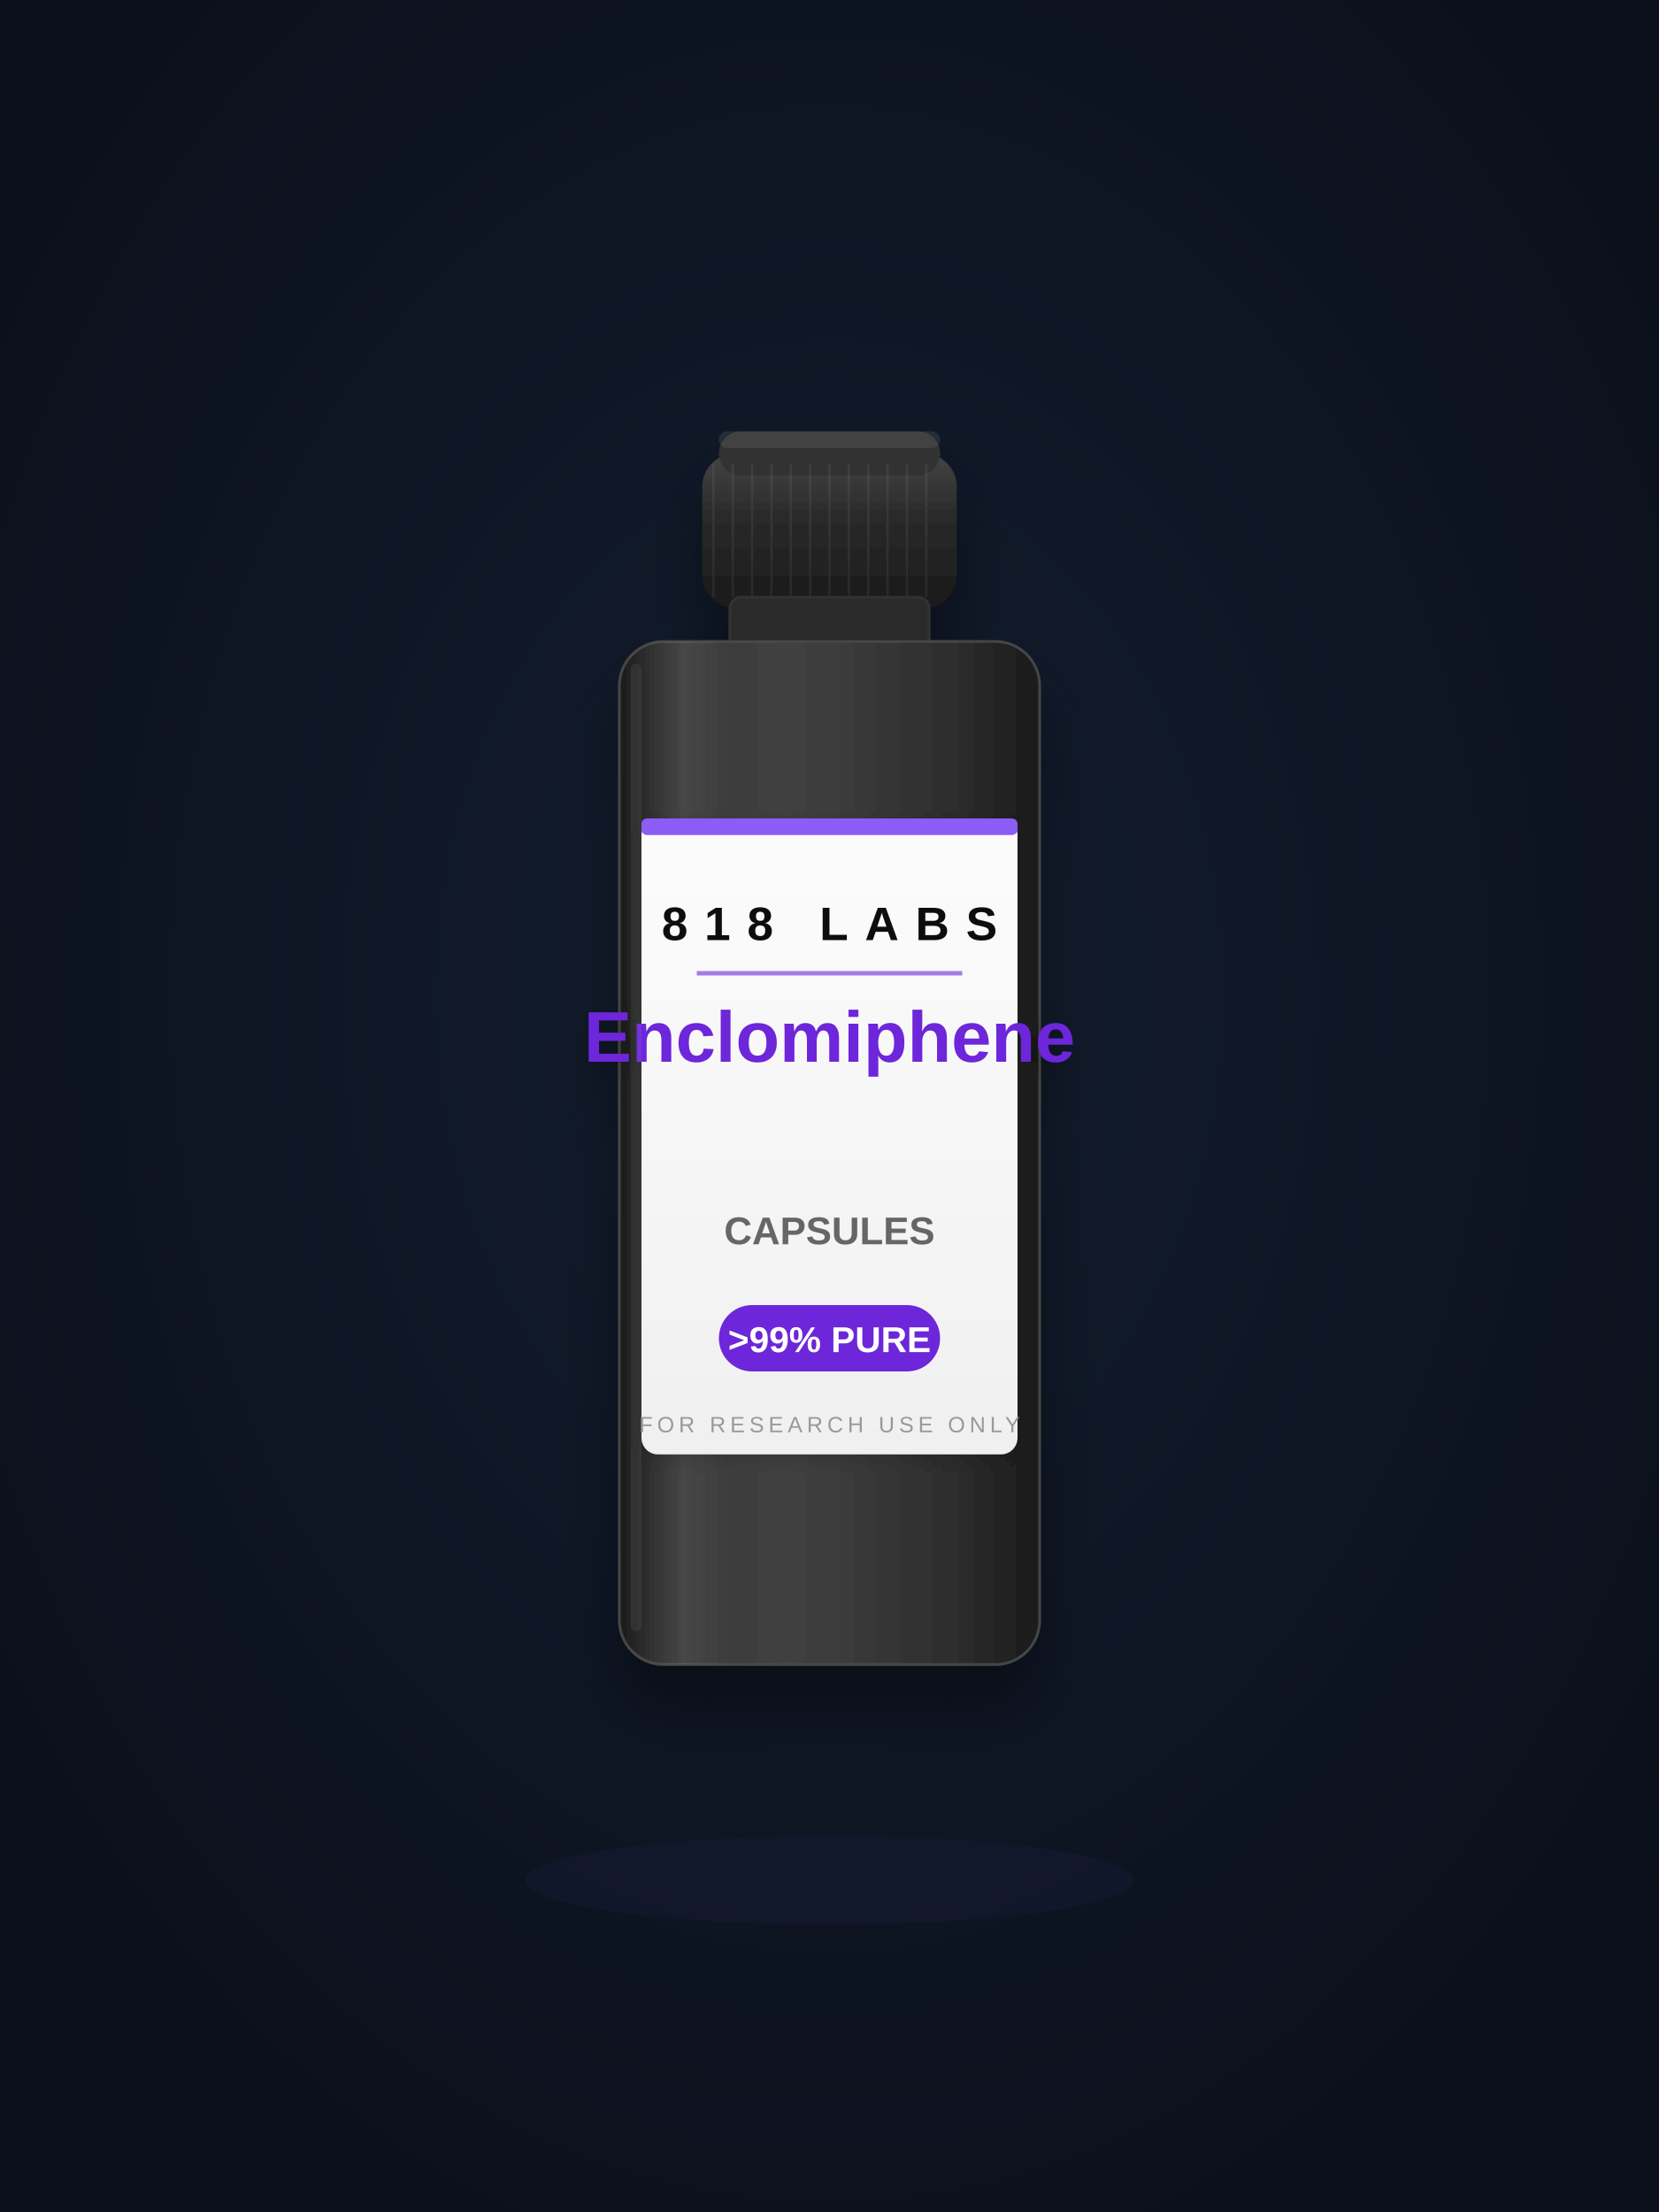
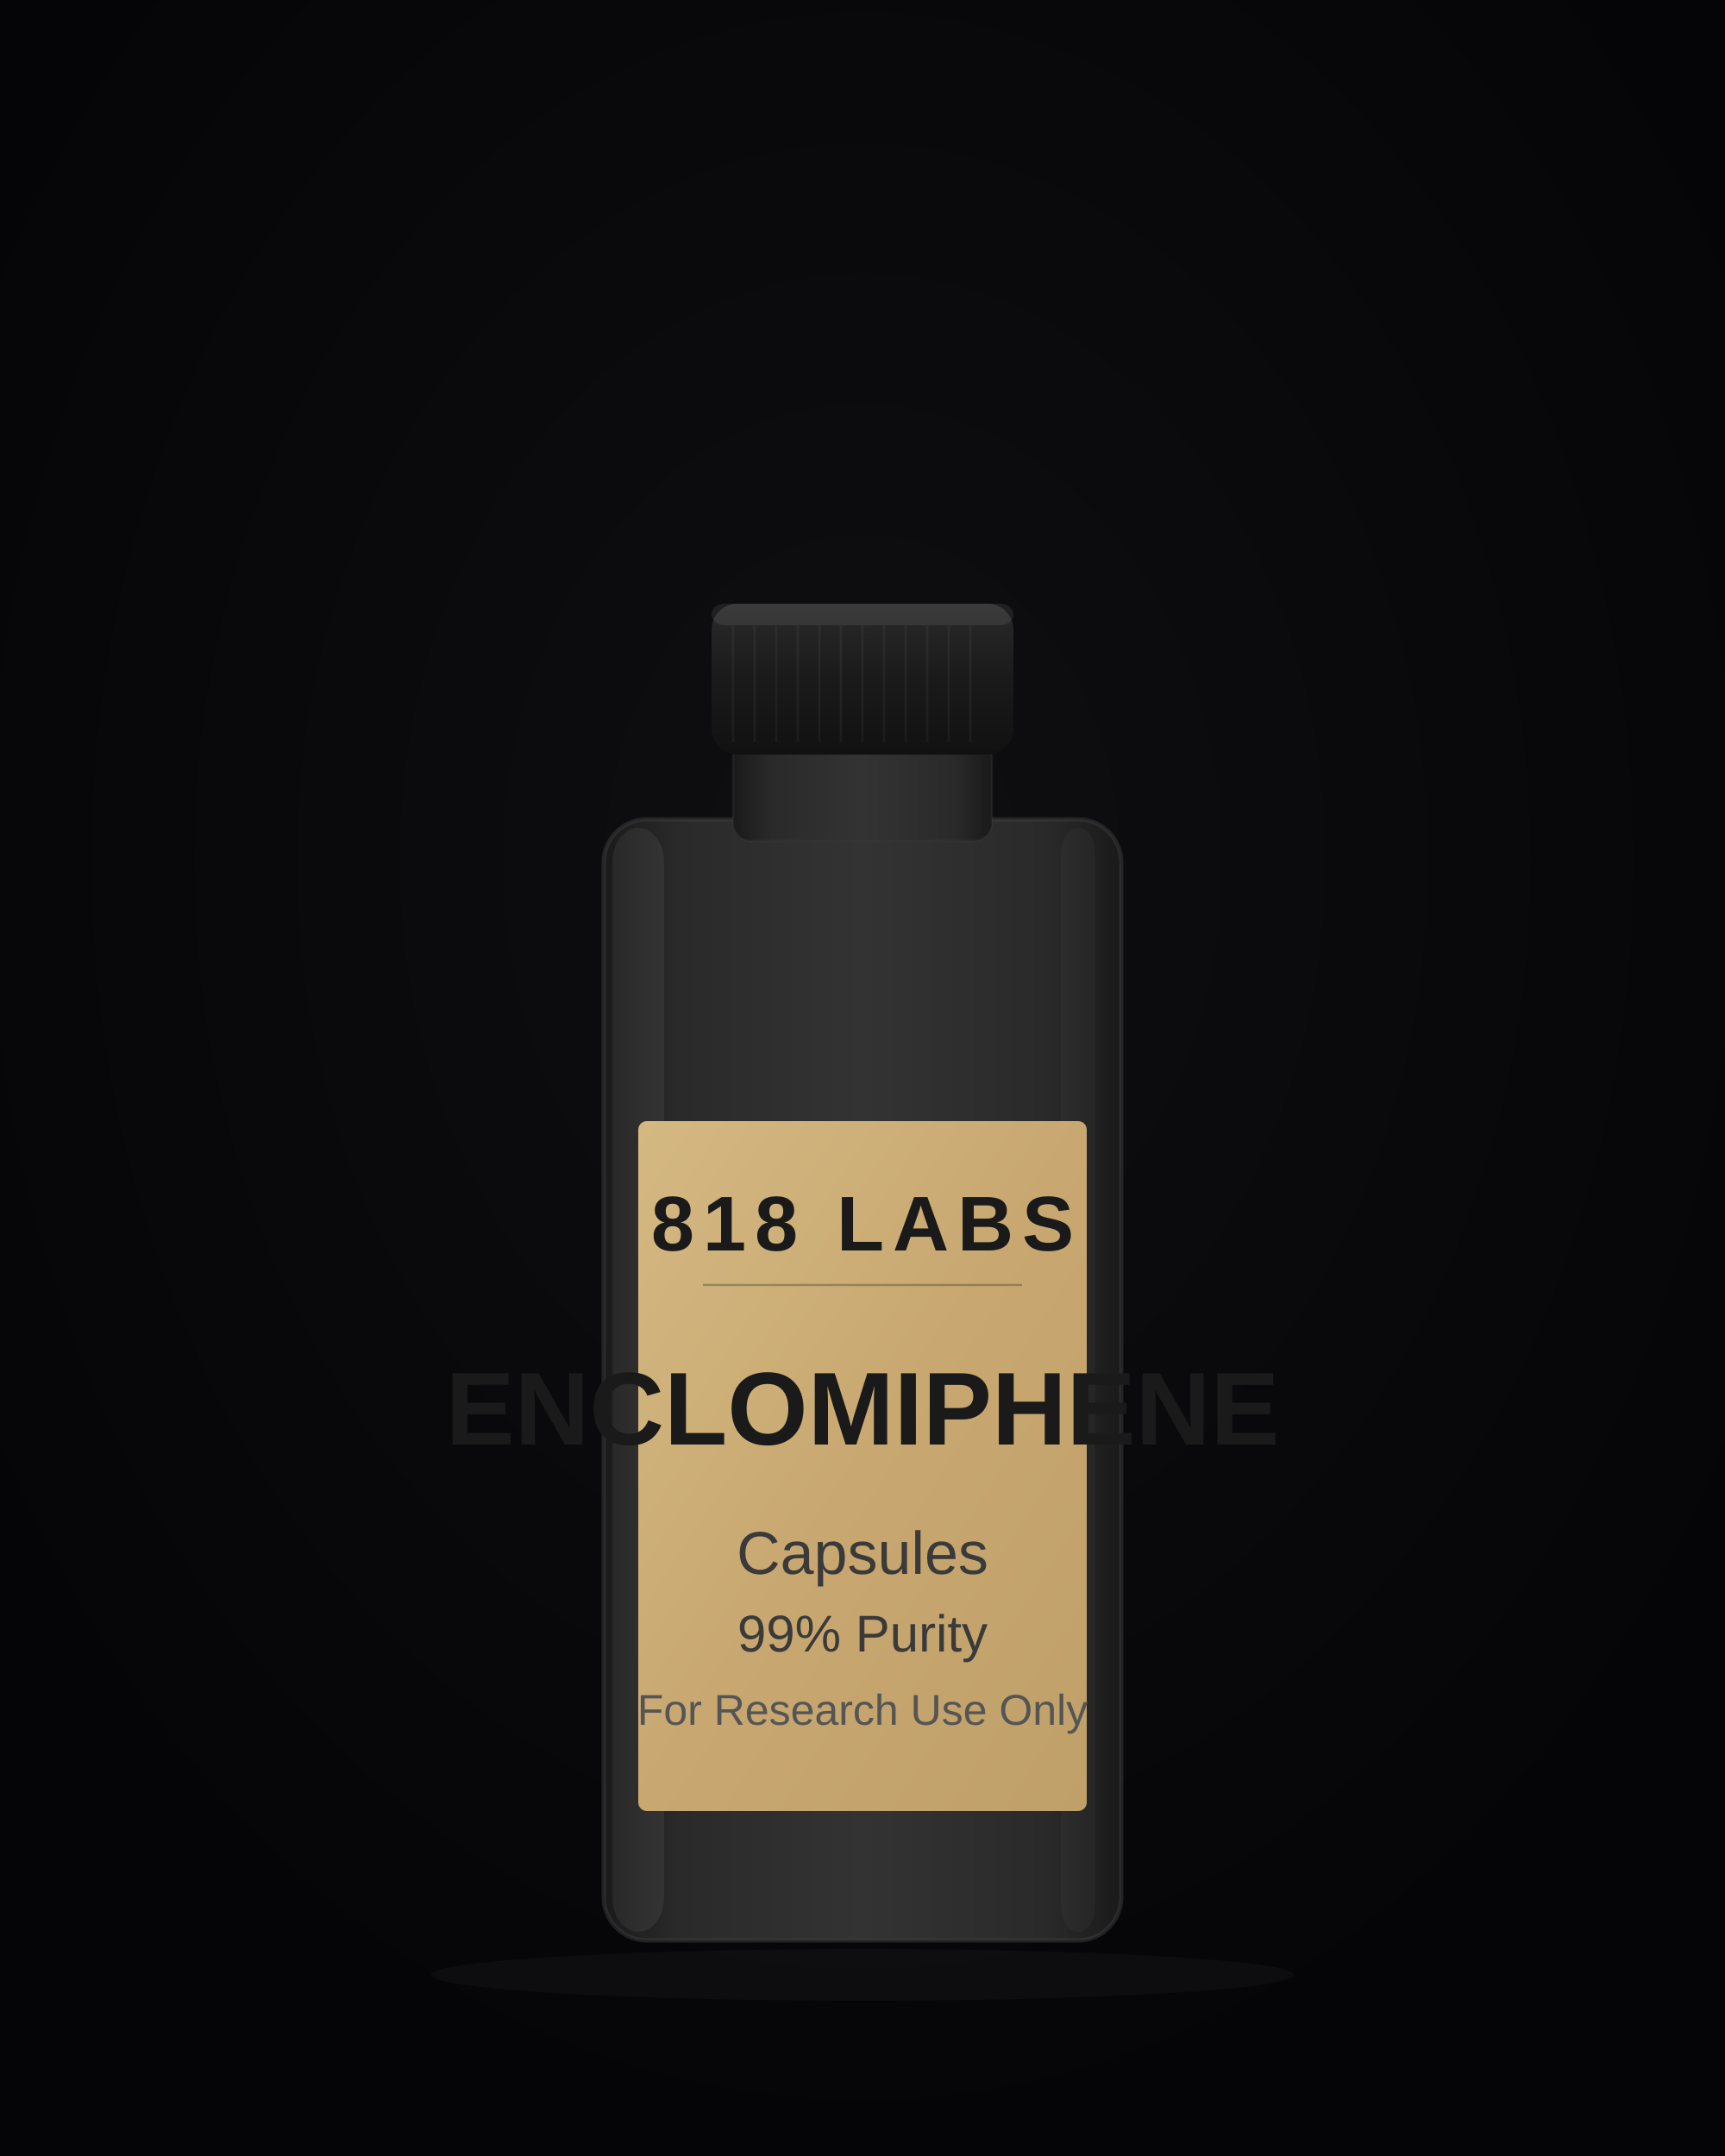
- <svg xmlns="http://www.w3.org/2000/svg" viewBox="0 0 300 400" width="300" height="400">
+ <svg xmlns="http://www.w3.org/2000/svg" viewBox="0 0 400 500" width="400" height="500">
  <defs>
-     <radialGradient id="rbgenclomiphene" cx="50%" cy="45%" r="65%">
-       <stop offset="0%" stop-color="#141e30" />
-       <stop offset="100%" stop-color="#0a0f1a" />
+     <radialGradient id="bg" cx="50%" cy="40%" r="60%">
+       <stop offset="0%" stop-color="#0f0f12" />
+       <stop offset="100%" stop-color="#050507" />
    </radialGradient>
-     <linearGradient id="botenclomiphene" x1="0" y1="0" x2="1" y2="0">
+     <linearGradient id="bottle" x1="0" y1="0" x2="1" y2="0">
      <stop offset="0%" stop-color="#1a1a1a" />
-       <stop offset="20%" stop-color="#333" />
-       <stop offset="40%" stop-color="#3a3a3a" />
-       <stop offset="60%" stop-color="#333" />
-       <stop offset="80%" stop-color="#2a2a2a" />
+       <stop offset="15%" stop-color="#2a2a2a" />
+       <stop offset="50%" stop-color="#333333" />
+       <stop offset="85%" stop-color="#2a2a2a" />
      <stop offset="100%" stop-color="#1a1a1a" />
    </linearGradient>
-     <linearGradient id="bcapenclomiphene" x1="0" y1="0" x2="0" y2="1">
-       <stop offset="0%" stop-color="#444" />
-       <stop offset="40%" stop-color="#2a2a2a" />
-       <stop offset="100%" stop-color="#1a1a1a" />
+     <linearGradient id="label" x1="0" y1="0" x2="1" y2="1">
+       <stop offset="0%" stop-color="#d4b882" />
+       <stop offset="50%" stop-color="#c8a870" />
+       <stop offset="100%" stop-color="#bfa068" />
    </linearGradient>
-     <linearGradient id="blblenclomiphene" x1="0" y1="0" x2="0" y2="1">
-       <stop offset="0%" stop-color="#fcfcfc" />
-       <stop offset="100%" stop-color="#f0f0f0" />
+     <linearGradient id="cap" x1="0" y1="0" x2="0" y2="1">
+       <stop offset="0%" stop-color="#2a2a2a" />
+       <stop offset="50%" stop-color="#1a1a1a" />
+       <stop offset="100%" stop-color="#111111" />
    </linearGradient>
-     <linearGradient id="bshineenclomiphene" x1="0" y1="0" x2="1" y2="0">
-       <stop offset="0%" stop-color="white" stop-opacity="0" />
-       <stop offset="15%" stop-color="white" stop-opacity="0.12" />
-       <stop offset="25%" stop-color="white" stop-opacity="0.04" />
-       <stop offset="100%" stop-color="white" stop-opacity="0" />
-     </linearGradient>
-     <filter id="bshadowenclomiphene">
-       <feGaussianBlur in="SourceAlpha" stdDeviation="6" />
-       <feOffset dy="8" />
-       <feComponentTransfer>
-         <feFuncA type="linear" slope="0.4" />
-       </feComponentTransfer>
-       <feMerge>
-         <feMergeNode />
-         <feMergeNode in="SourceGraphic" />
-       </feMerge>
-     </filter>
-     <filter id="bishadowenclomiphene">
-       <feGaussianBlur in="SourceAlpha" stdDeviation="1.5" />
-       <feOffset dy="1" />
-       <feComponentTransfer>
-         <feFuncA type="linear" slope="0.15" />
-       </feComponentTransfer>
-       <feMerge>
-         <feMergeNode />
-         <feMergeNode in="SourceGraphic" />
-       </feMerge>
-     </filter>
  </defs>
-   <rect width="300" height="400" fill="url(#rbgenclomiphene)" />
-   <ellipse cx="150" cy="340" rx="55" ry="8" fill="#8b5cf6" opacity="0.04" />
-   <g filter="url(#bshadowenclomiphene)">
-     <rect x="127" y="82" width="46" height="28" rx="6" fill="url(#bcapenclomiphene)" />
-     <rect x="130" y="78" width="40" height="8" rx="4" fill="#333" />
-     <line x1="129" y1="84" x2="129" y2="108" stroke="white" stroke-opacity="0.06" stroke-width="0.4" />
-     <line x1="132.5" y1="84" x2="132.5" y2="108" stroke="white" stroke-opacity="0.06" stroke-width="0.4" />
-     <line x1="136" y1="84" x2="136" y2="108" stroke="white" stroke-opacity="0.06" stroke-width="0.4" />
-     <line x1="139.5" y1="84" x2="139.5" y2="108" stroke="white" stroke-opacity="0.06" stroke-width="0.4" />
-     <line x1="143" y1="84" x2="143" y2="108" stroke="white" stroke-opacity="0.06" stroke-width="0.4" />
-     <line x1="146.5" y1="84" x2="146.5" y2="108" stroke="white" stroke-opacity="0.06" stroke-width="0.4" />
-     <line x1="150" y1="84" x2="150" y2="108" stroke="white" stroke-opacity="0.06" stroke-width="0.4" />
-     <line x1="153.5" y1="84" x2="153.5" y2="108" stroke="white" stroke-opacity="0.06" stroke-width="0.4" />
-     <line x1="157" y1="84" x2="157" y2="108" stroke="white" stroke-opacity="0.06" stroke-width="0.4" />
-     <line x1="160.5" y1="84" x2="160.5" y2="108" stroke="white" stroke-opacity="0.06" stroke-width="0.4" />
-     <line x1="164" y1="84" x2="164" y2="108" stroke="white" stroke-opacity="0.06" stroke-width="0.4" />
-     <line x1="167.5" y1="84" x2="167.5" y2="108" stroke="white" stroke-opacity="0.06" stroke-width="0.4" />
-     <rect x="130" y="78" width="40" height="3" rx="1.5" fill="white" opacity="0.08" />
-     <rect x="132" y="108" width="36" height="10" rx="2" fill="#2a2a2a" stroke="#333" stroke-width="0.5" />
-     <rect x="112" y="116" width="76" height="185" rx="8" fill="url(#botenclomiphene)" stroke="#444" stroke-width="0.5" />
-     <rect x="112" y="116" width="76" height="185" rx="8" fill="url(#bshineenclomiphene)" />
-     <g filter="url(#bishadowenclomiphene)">
-       <rect x="116" y="148" width="68" height="115" rx="3" fill="url(#blblenclomiphene)" />
-       <rect x="116" y="148" width="68" height="3" rx="1" fill="#8b5cf6" />
-       <text x="150" y="170" text-anchor="middle" font-family="'Helvetica Neue',Arial,sans-serif" font-size="8.5" font-weight="900" fill="#111" letter-spacing="3">818 LABS</text>
-       <line x1="126" y1="176" x2="174" y2="176" stroke="#6d28d9" stroke-width="0.8" stroke-opacity="0.6" />
-       <text x="150" y="192" text-anchor="middle" font-family="'Helvetica Neue',Arial,sans-serif" font-size="13" font-weight="800" fill="#6d28d9">Enclomiphene</text>
-       <text x="150" y="225" text-anchor="middle" font-family="'Helvetica Neue',Arial,sans-serif" font-size="7" font-weight="600" fill="#666">CAPSULES</text>
-       <rect x="130" y="236" width="40" height="12" rx="6" fill="#6d28d9" />
-       <text x="150" y="244.5" text-anchor="middle" font-family="'Helvetica Neue',Arial,sans-serif" font-size="6.5" font-weight="700" fill="white">&gt;99% PURE</text>
-       <text x="150" y="259" text-anchor="middle" font-family="'Helvetica Neue',Arial,sans-serif" font-size="4" font-weight="500" fill="#999" letter-spacing="0.8">FOR RESEARCH USE ONLY</text>
-     </g>
-     <rect x="114" y="120" width="2" height="175" rx="1" fill="white" opacity="0.06" />
+   <rect width="400" height="500" fill="url(#bg)" />
+   <ellipse cx="200" cy="458" rx="100" ry="6" fill="rgba(255,255,255,0.03)" />
+   <rect x="140" y="190" width="120" height="260" rx="10" fill="url(#bottle)" stroke="rgba(60,60,60,0.5)" stroke-width="1" />
+   <rect x="142" y="192" width="12" height="256" rx="8" fill="rgba(255,255,255,0.06)" />
+   <rect x="246" y="192" width="8" height="256" rx="6" fill="rgba(255,255,255,0.03)" />
+   <rect x="170" y="170" width="60" height="25" rx="4" fill="url(#bottle)" stroke="rgba(60,60,60,0.3)" stroke-width="0.5" />
+   <rect x="165" y="140" width="70" height="35" rx="6" fill="url(#cap)" />
+   <rect x="165" y="140" width="70" height="5" rx="3" fill="rgba(255,255,255,0.08)" />
+   <g opacity="0.15">
+     <line x1="170" y1="145" x2="170" y2="172" stroke="rgba(255,255,255,0.3)" stroke-width="0.5" />
+     <line x1="175" y1="145" x2="175" y2="172" stroke="rgba(255,255,255,0.3)" stroke-width="0.5" />
+     <line x1="180" y1="145" x2="180" y2="172" stroke="rgba(255,255,255,0.3)" stroke-width="0.5" />
+     <line x1="185" y1="145" x2="185" y2="172" stroke="rgba(255,255,255,0.3)" stroke-width="0.5" />
+     <line x1="190" y1="145" x2="190" y2="172" stroke="rgba(255,255,255,0.3)" stroke-width="0.5" />
+     <line x1="195" y1="145" x2="195" y2="172" stroke="rgba(255,255,255,0.3)" stroke-width="0.5" />
+     <line x1="200" y1="145" x2="200" y2="172" stroke="rgba(255,255,255,0.3)" stroke-width="0.5" />
+     <line x1="205" y1="145" x2="205" y2="172" stroke="rgba(255,255,255,0.3)" stroke-width="0.5" />
+     <line x1="210" y1="145" x2="210" y2="172" stroke="rgba(255,255,255,0.3)" stroke-width="0.5" />
+     <line x1="215" y1="145" x2="215" y2="172" stroke="rgba(255,255,255,0.3)" stroke-width="0.5" />
+     <line x1="220" y1="145" x2="220" y2="172" stroke="rgba(255,255,255,0.3)" stroke-width="0.5" />
+     <line x1="225" y1="145" x2="225" y2="172" stroke="rgba(255,255,255,0.3)" stroke-width="0.5" />
  </g>
+   <rect x="148" y="260" width="104" height="160" rx="2" fill="url(#label)" />
+   <text x="200" y="290" font-family="Arial Black, Arial, sans-serif" font-size="18" font-weight="900" fill="#1a1a1a" text-anchor="middle" letter-spacing="2">818 LABS</text>
+   <line x1="163" y1="298" x2="237" y2="298" stroke="#1a1a1a" stroke-width="0.5" opacity="0.3" />
+   <text x="200" y="335" font-family="Arial Black, Arial, sans-serif" font-size="24" font-weight="900" fill="#1a1a1a" text-anchor="middle">ENCLOMIPHENE</text>
+   <text x="200" y="365" font-family="Arial, sans-serif" font-size="14" fill="#3a3a3a" text-anchor="middle">Capsules</text>
+   <text x="200" y="383" font-family="Arial, sans-serif" font-size="12" fill="#3a3a3a" text-anchor="middle">99% Purity</text>
+   <text x="200" y="400" font-family="Arial, sans-serif" font-size="10" fill="#555555" text-anchor="middle">For Research Use Only</text>
</svg>
